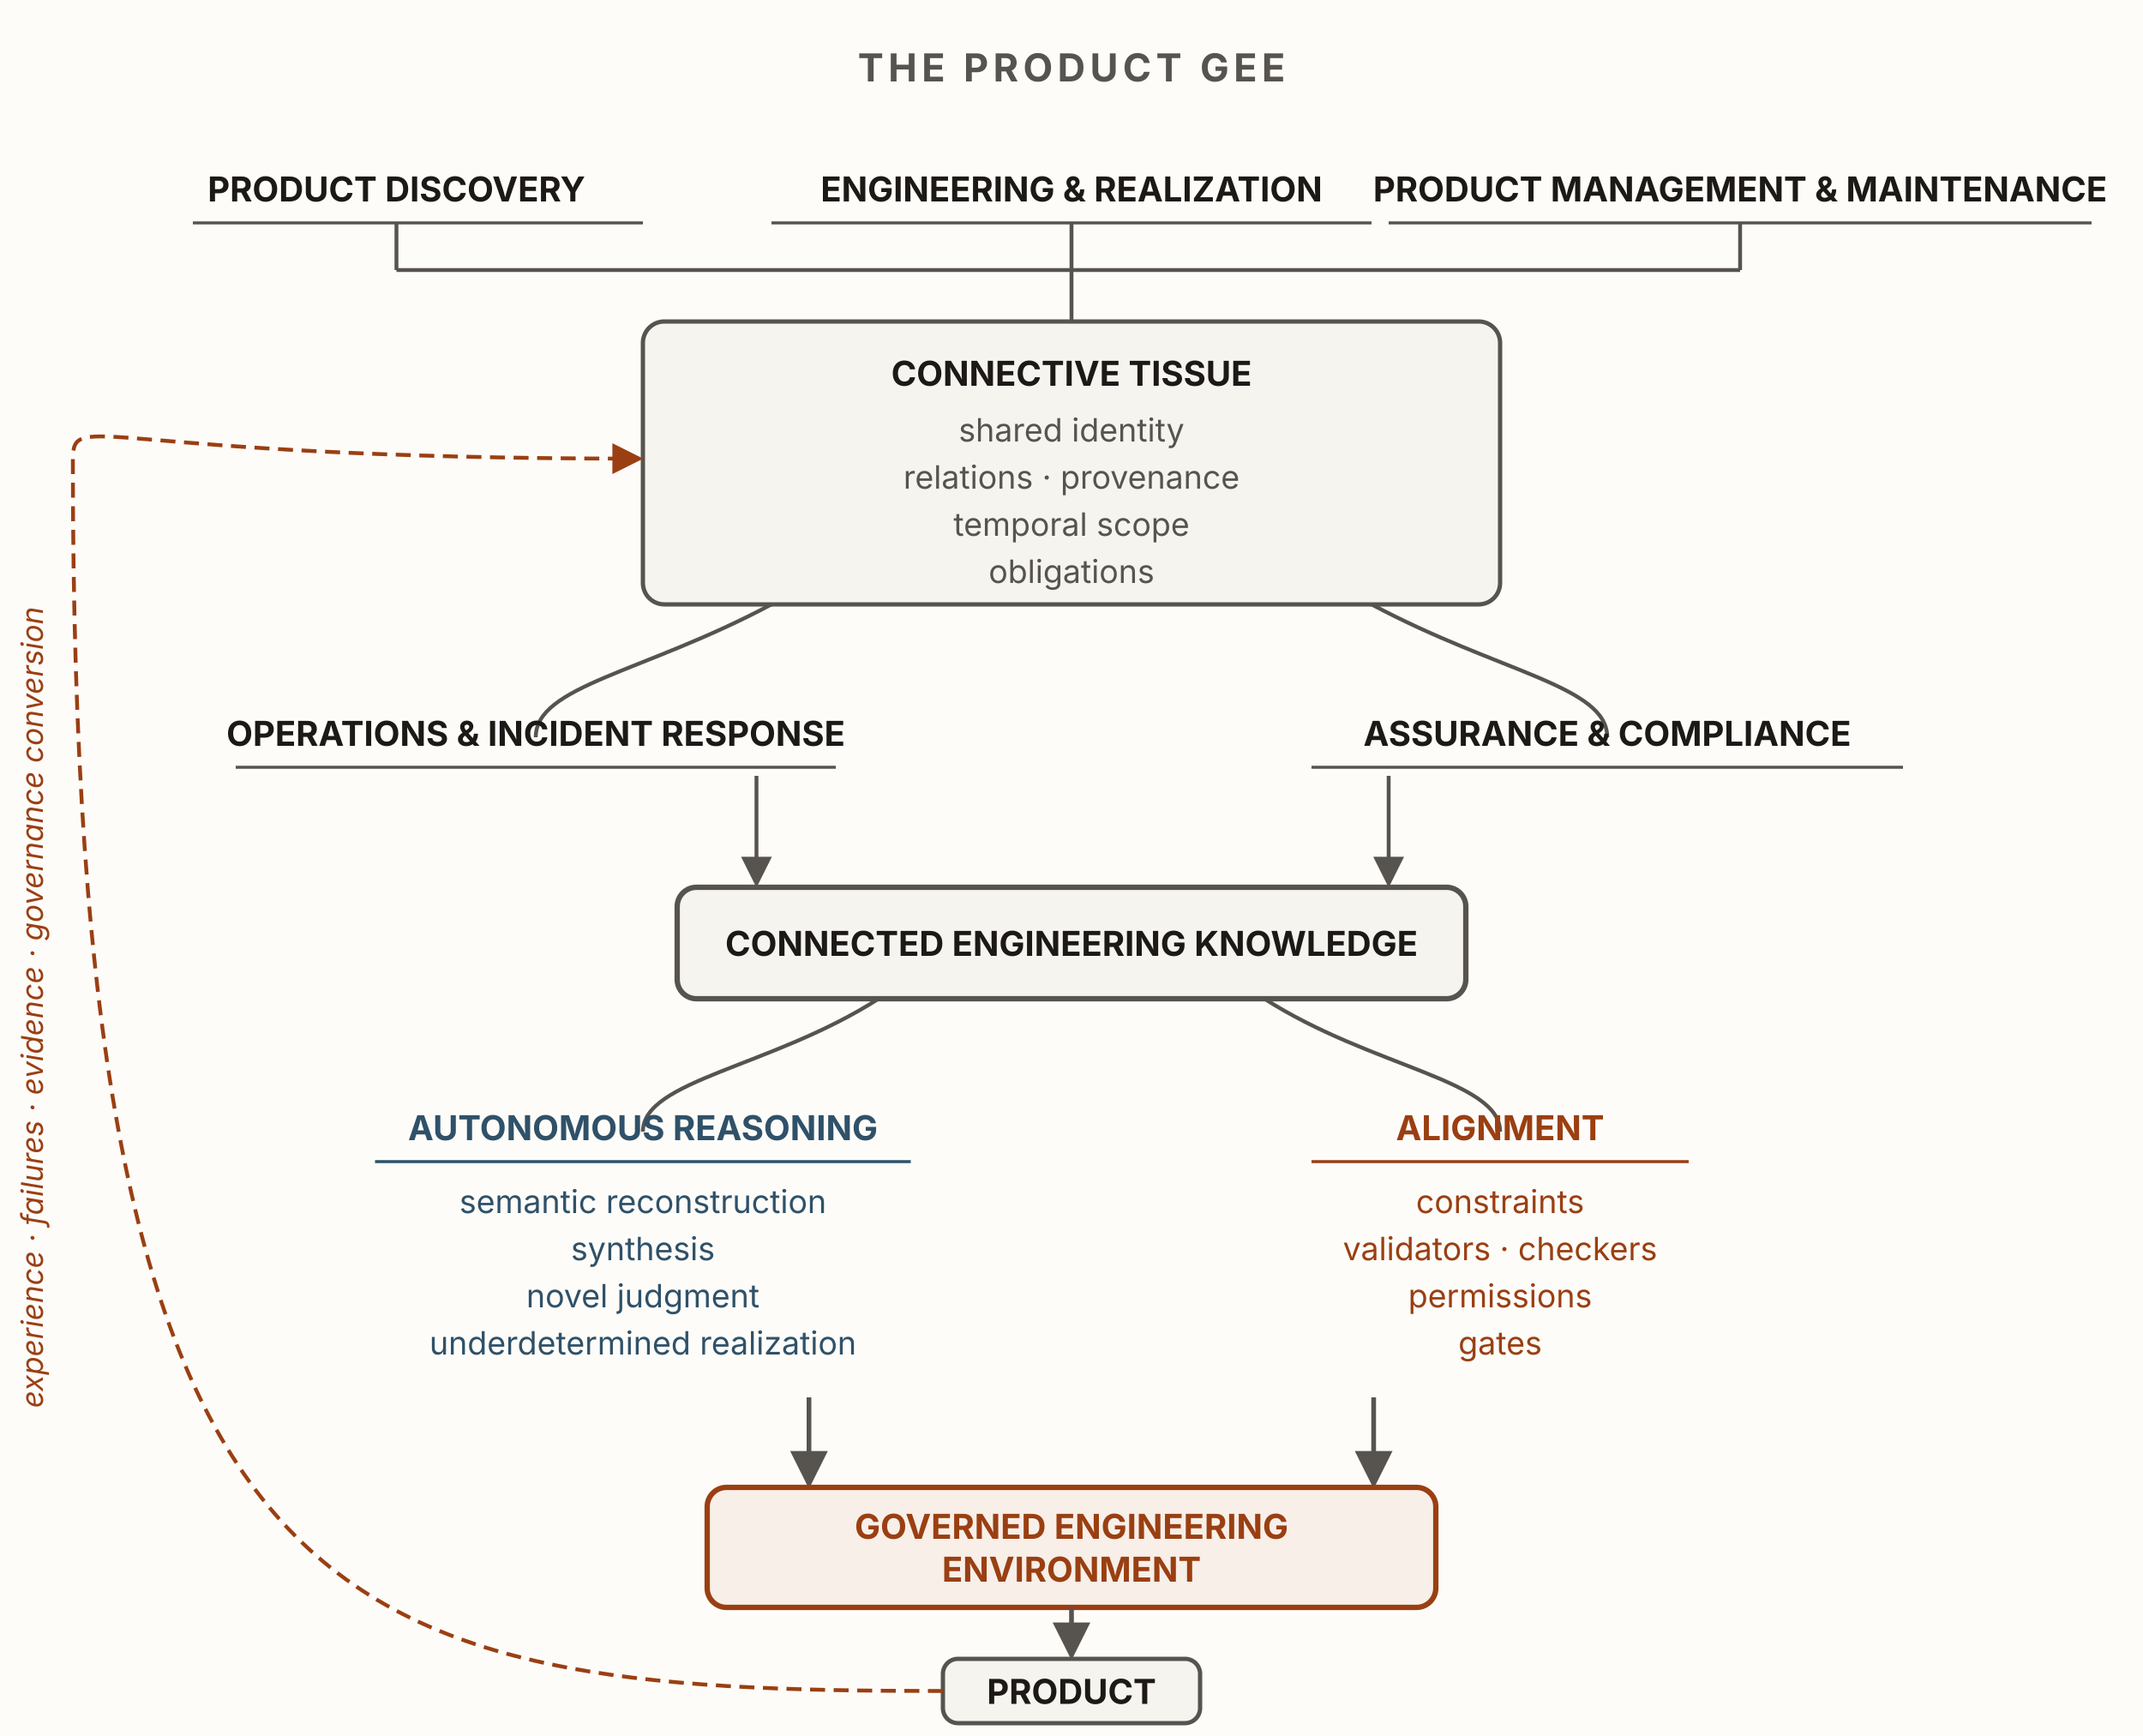
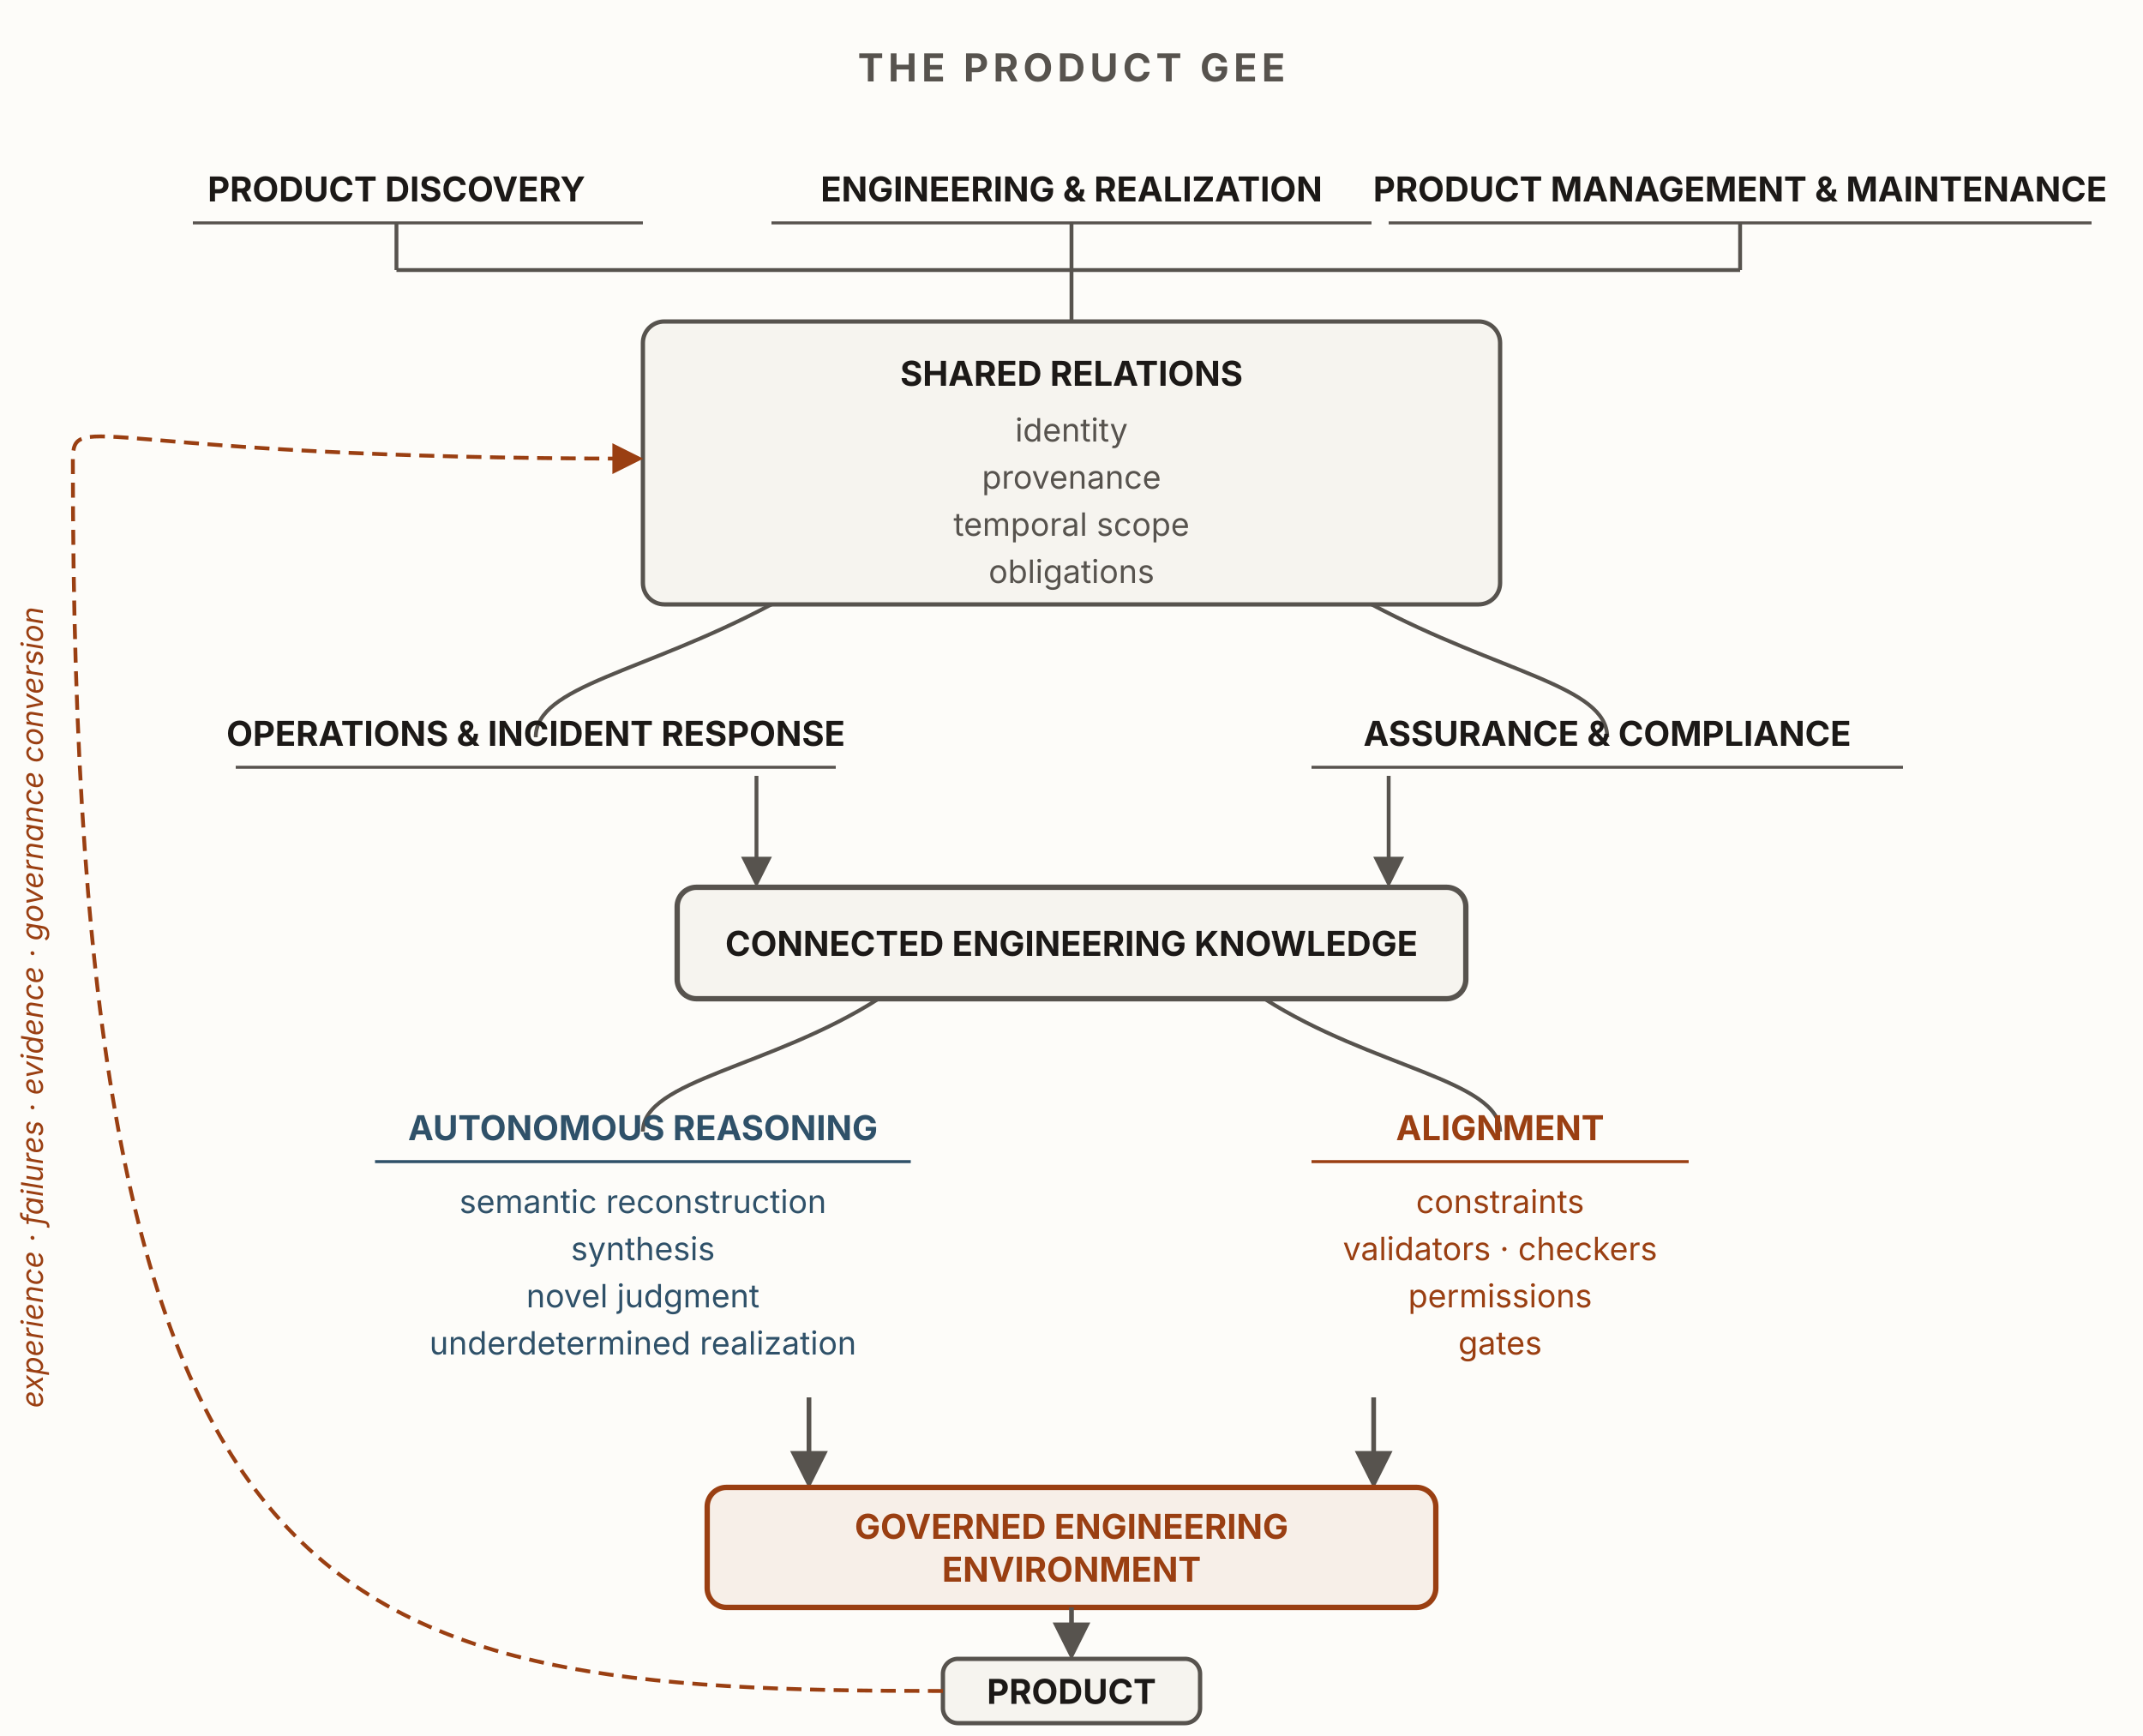
<svg xmlns="http://www.w3.org/2000/svg" viewBox="0 0 1000 810" width="1000" height="810" role="img" aria-labelledby="h8Title h8Desc" font-family="'Source Sans 3', -apple-system, 'Segoe UI', sans-serif">
  <defs>
    <marker id="h8-ah" viewBox="0 0 10 10" refX="8.5" refY="5" markerWidth="8" markerHeight="8" orient="auto">
      <path d="M0 0 L10 5 L0 10 z" fill="#57534e" />
    </marker>
    <marker id="h8-ah-u" viewBox="0 0 10 10" refX="8.5" refY="5" markerWidth="8" markerHeight="8" orient="auto">
      <path d="M0 0 L10 5 L0 10 z" fill="#9a3f12" />
    </marker>
  </defs>
  <rect x="0" y="0" width="1000" height="810" fill="#fdfcf9" />
  <text x="500" y="38" text-anchor="middle" font-size="18" font-weight="700" letter-spacing="0.12em" fill="#57534e">THE PRODUCT GEE</text>
  <g text-anchor="middle" font-size="16" font-weight="700" fill="#1c1917">
    <text x="185" y="94">PRODUCT DISCOVERY</text>
    <text x="500" y="94">ENGINEERING &amp; REALIZATION</text>
    <text x="812" y="94">PRODUCT MANAGEMENT &amp; MAINTENANCE</text>
  </g>
  <g stroke="#57534e" stroke-width="1.4">
    <line x1="90" y1="104" x2="300" y2="104" />
    <line x1="360" y1="104" x2="640" y2="104" />
    <line x1="648" y1="104" x2="976" y2="104" />
  </g>
  <g stroke="#57534e" stroke-width="1.8" fill="none">
    <line x1="185" y1="104" x2="185" y2="126" />
    <line x1="500" y1="104" x2="500" y2="126" />
    <line x1="812" y1="104" x2="812" y2="126" />
    <line x1="185" y1="126" x2="812" y2="126" />
    <line x1="500" y1="126" x2="500" y2="150" />
  </g>
  <rect id="connective-tissue" x="300" y="150" width="400" height="132" rx="10" fill="#f6f4ef" stroke="#57534e" stroke-width="2" />
-   <text x="500" y="180" text-anchor="middle" font-size="16" font-weight="700" fill="#1c1917">CONNECTIVE TISSUE</text>
+   <text x="500" y="180" text-anchor="middle" font-size="16" font-weight="700" fill="#1c1917">SHARED RELATIONS</text>
  <g text-anchor="middle" font-size="15" fill="#57534e">
-     <text x="500" y="206">shared identity</text>
-     <text x="500" y="228">relations · provenance</text>
+     <text x="500" y="206">identity</text>
+     <text x="500" y="228">provenance</text>
    <text x="500" y="250">temporal scope</text>
    <text x="500" y="272">obligations</text>
  </g>
  <g stroke="#57534e" stroke-width="1.8" fill="none">
    <path d="M360,282 C300,314 250,320 250,344" />
    <path d="M640,282 C700,314 750,320 750,344" />
  </g>
  <g fill="none" stroke="none">
    <rect id="operations" x="110" y="334" width="280" height="28" />
    <rect id="assurance" x="612" y="334" width="276" height="28" />
  </g>
  <g text-anchor="middle" font-size="16" font-weight="700" fill="#1c1917">
    <text x="250" y="348">OPERATIONS &amp; INCIDENT RESPONSE</text>
    <text x="750" y="348">ASSURANCE &amp; COMPLIANCE</text>
  </g>
  <g stroke="#57534e" stroke-width="1.4">
    <line x1="110" y1="358" x2="390" y2="358" />
    <line x1="612" y1="358" x2="888" y2="358" />
  </g>
  <g stroke="#57534e" stroke-width="1.8" fill="none" marker-end="url(#h8-ah)">
    <path d="M353,362 L353,412" />
    <path d="M648,362 L648,412" />
  </g>
  <rect id="connected-knowledge" x="316" y="414" width="368" height="52" rx="9" fill="#f6f4ef" stroke="#57534e" stroke-width="2.5" />
  <text x="500" y="446" text-anchor="middle" font-size="16" font-weight="700" fill="#1c1917">CONNECTED ENGINEERING KNOWLEDGE</text>
  <g stroke="#57534e" stroke-width="1.8" fill="none">
    <path d="M410,466 C360,498 300,504 300,528" />
    <path d="M590,466 C640,498 700,504 700,528" />
  </g>
  <g fill="none" stroke="none">
    <rect id="autonomous-reasoning" x="175" y="520" width="250" height="132" />
    <rect id="alignment" x="612" y="520" width="176" height="132" />
  </g>
  <text x="300" y="532" text-anchor="middle" font-size="16" font-weight="700" fill="#2f5169">AUTONOMOUS REASONING</text>
  <line x1="175" y1="542" x2="425" y2="542" stroke="#2f5169" stroke-width="1.4" />
  <g text-anchor="middle" font-size="15" fill="#2f5169">
    <text x="300" y="566">semantic reconstruction</text>
    <text x="300" y="588">synthesis</text>
    <text x="300" y="610">novel judgment</text>
    <text x="300" y="632">underdetermined realization</text>
  </g>
  <text x="700" y="532" text-anchor="middle" font-size="16" font-weight="700" fill="#9a3f12">ALIGNMENT</text>
  <line x1="612" y1="542" x2="788" y2="542" stroke="#9a3f12" stroke-width="1.4" />
  <g text-anchor="middle" font-size="15" fill="#9a3f12">
    <text x="700" y="566">constraints</text>
    <text x="700" y="588">validators · checkers</text>
    <text x="700" y="610">permissions</text>
    <text x="700" y="632">gates</text>
  </g>
  <path d="M377.5,652 L377.5,692" fill="none" stroke="#57534e" stroke-width="2.2" marker-end="url(#h8-ah)" />
  <path d="M641,652 L641,692" fill="none" stroke="#57534e" stroke-width="2.2" marker-end="url(#h8-ah)" />
  <rect id="gee" x="330" y="694" width="340" height="56" rx="9" fill="#f7efe8" stroke="#9a3f12" stroke-width="2.5" />
  <text x="500" y="718" text-anchor="middle" font-size="16" font-weight="700" fill="#9a3f12">GOVERNED ENGINEERING</text>
  <text x="500" y="738" text-anchor="middle" font-size="16" font-weight="700" fill="#9a3f12">ENVIRONMENT</text>
  <line x1="500" y1="750" x2="500" y2="772" stroke="#57534e" stroke-width="2.2" marker-end="url(#h8-ah)" />
  <rect id="product" x="440" y="774" width="120" height="30" rx="7" fill="#f6f4ef" stroke="#57534e" stroke-width="2" />
  <text x="500" y="795" text-anchor="middle" font-size="16" font-weight="700" fill="#1c1917">PRODUCT</text>
  <path d="M440,789 C150,789 34,760 34,215 C34,190 44,214 298,214" fill="none" stroke="#9a3f12" stroke-width="1.8" stroke-dasharray="7 4" marker-end="url(#h8-ah-u)" />
  <text x="20" y="470" text-anchor="middle" font-size="14" font-style="italic" fill="#9a3f12" transform="rotate(-90 20 470)">experience · failures · evidence · governance conversion</text>
</svg>
